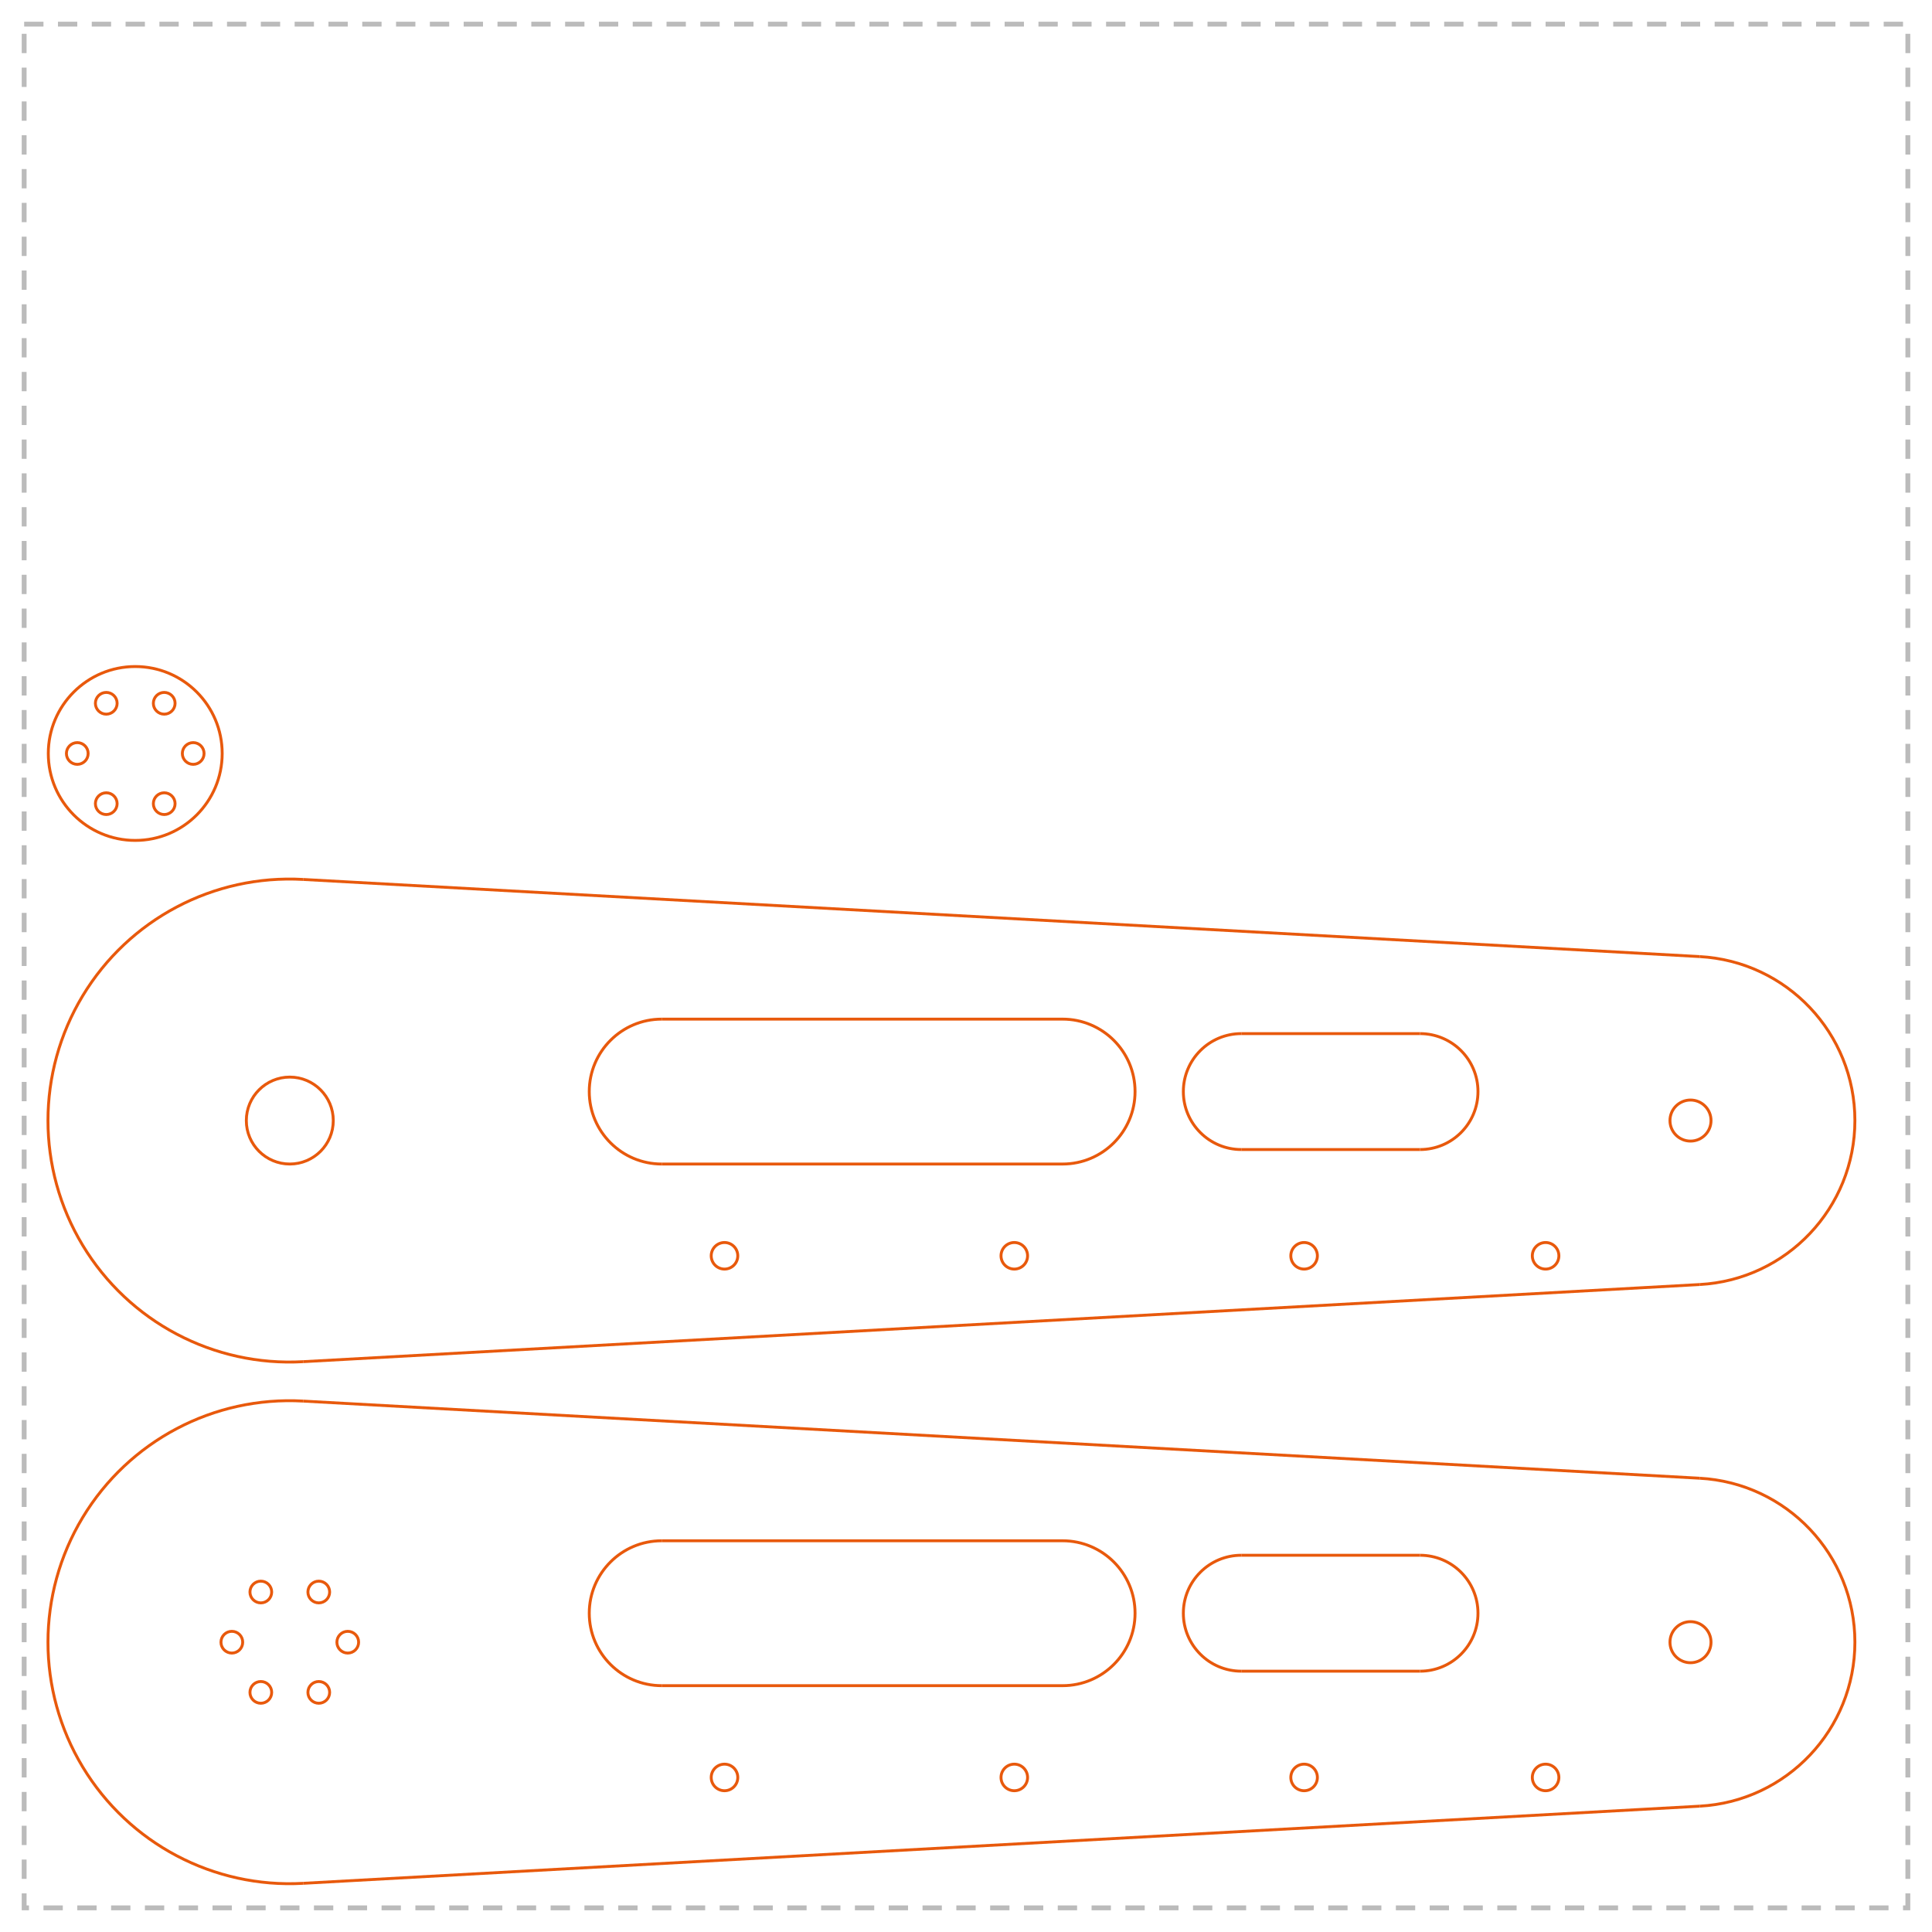
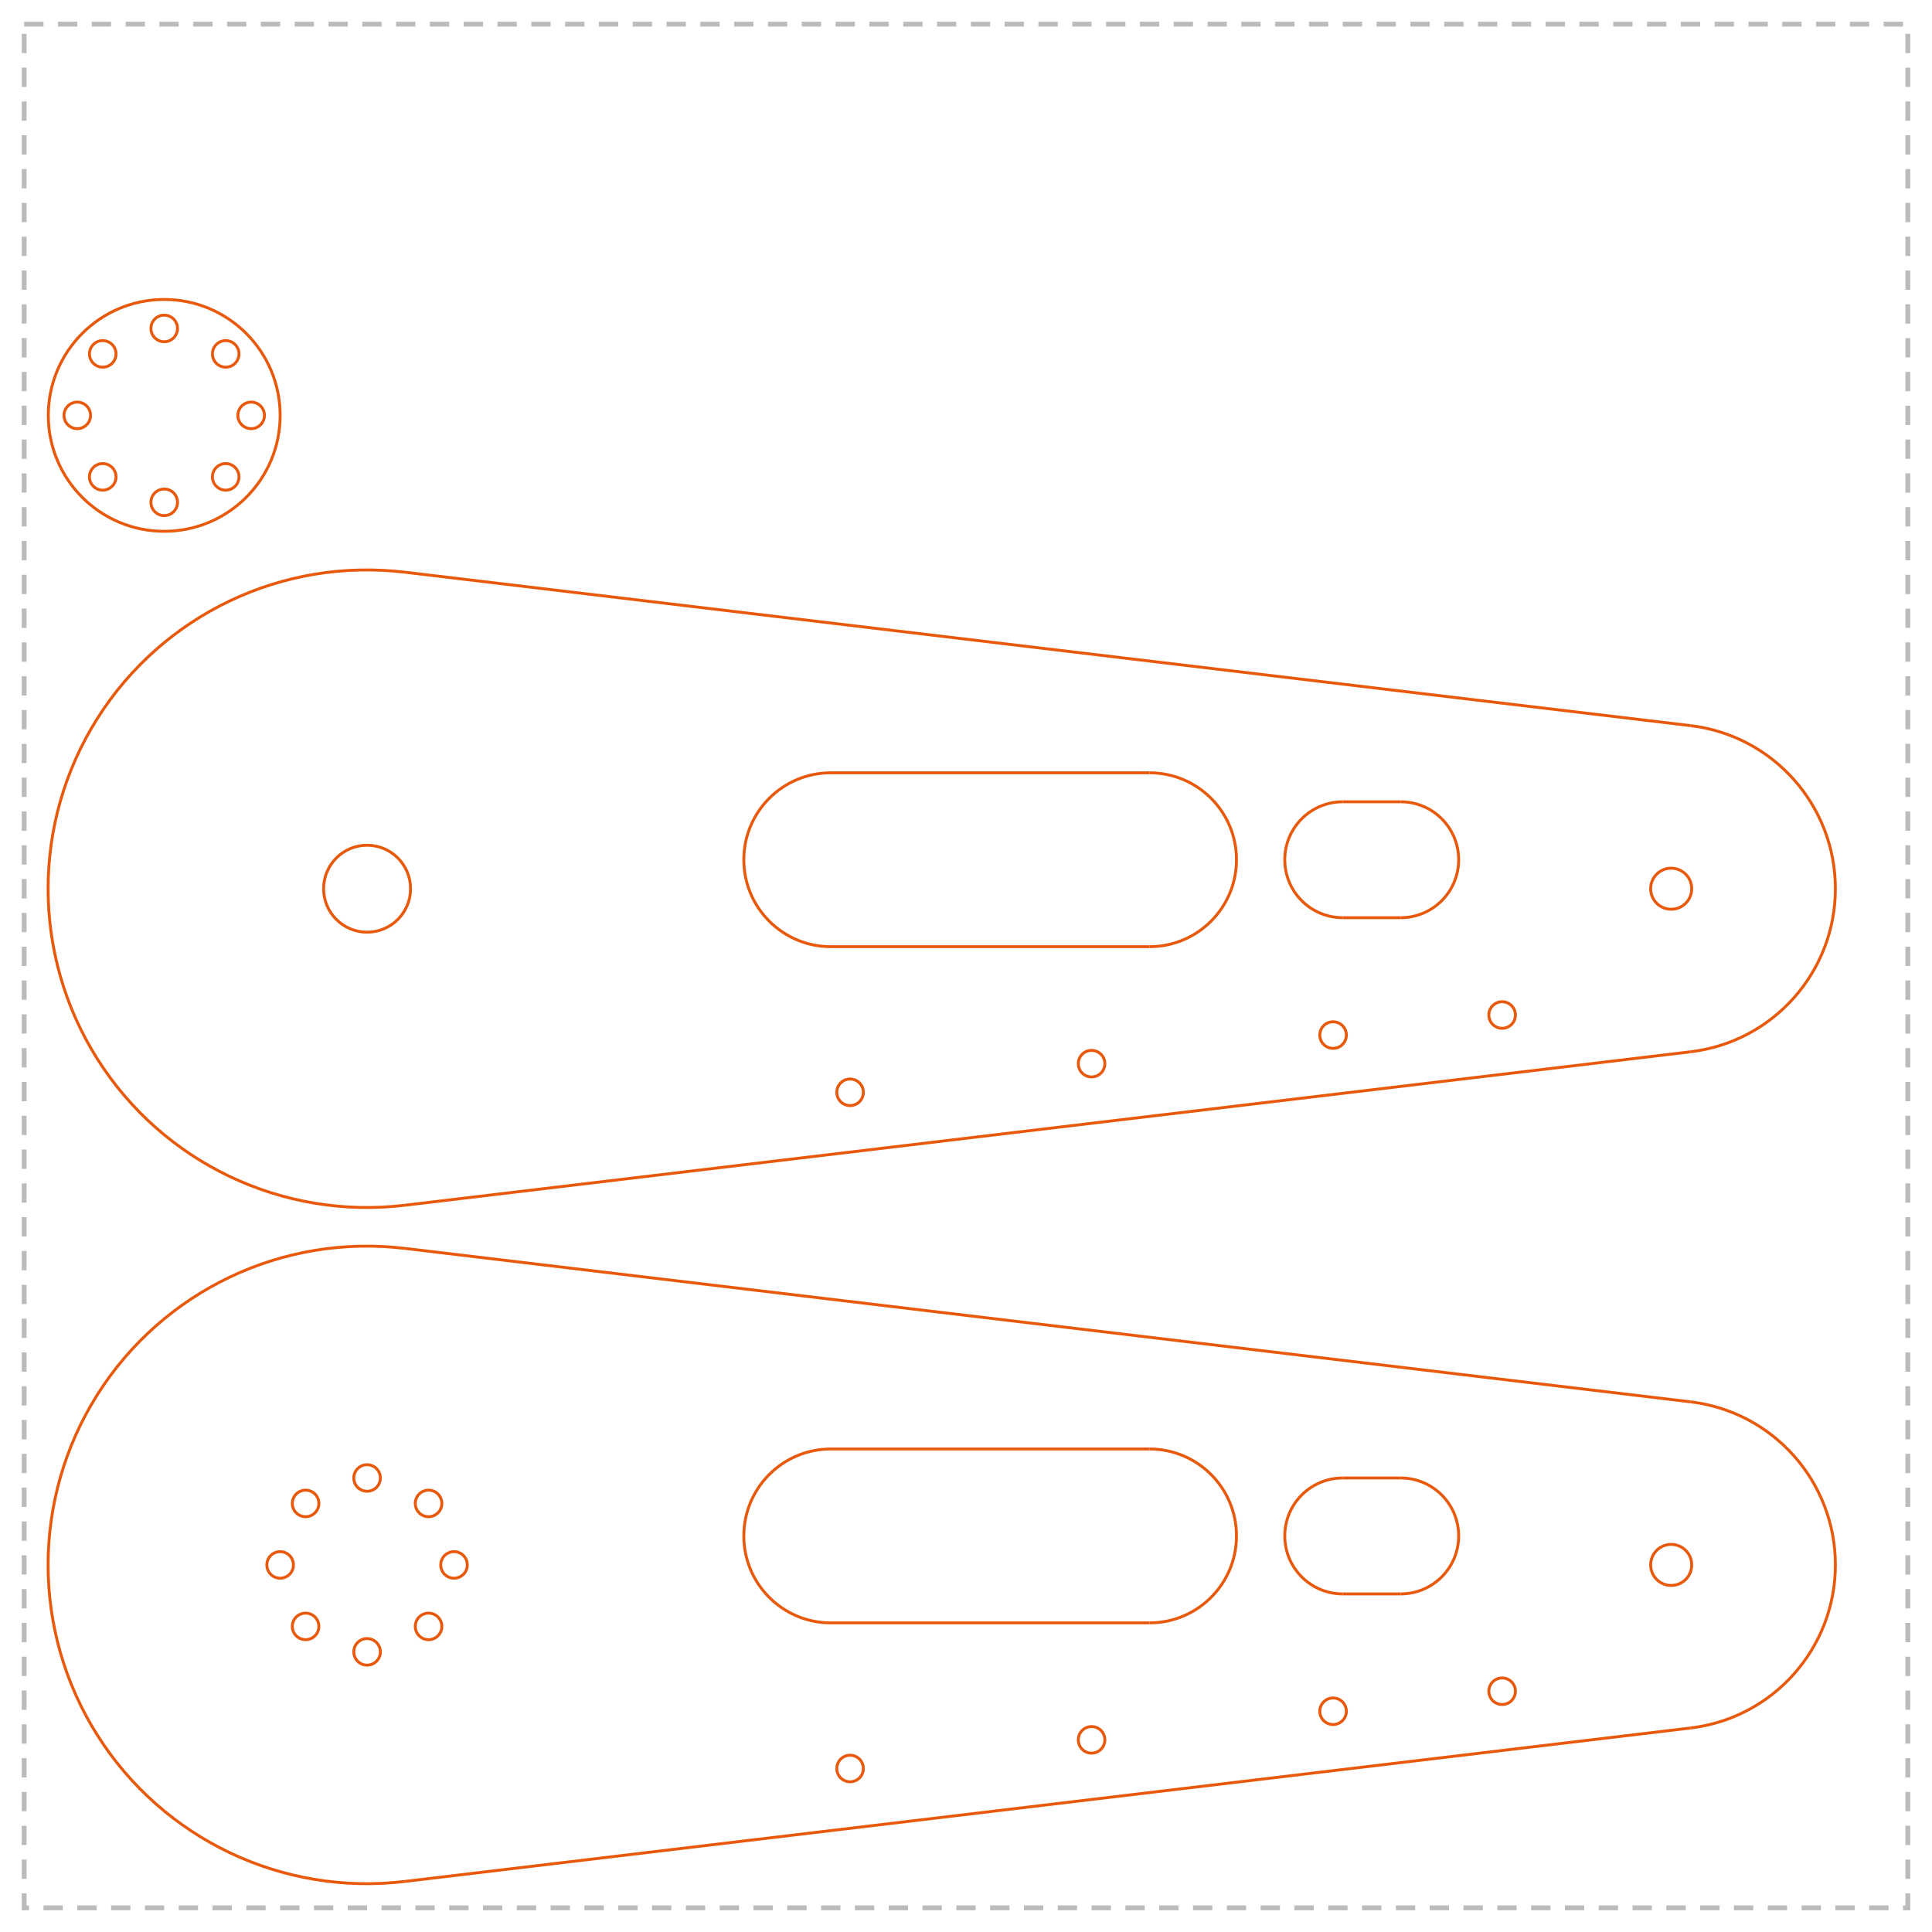
<svg xmlns="http://www.w3.org/2000/svg" viewBox="-5 -5 400 400" width="400mm" height="400mm">
  <rect x="0" y="0" width="390" height="390" fill="none" stroke="#bbb" stroke-dasharray="4 3" />
  <g fill="none" stroke="#e8590c" stroke-width="0.6">
-     <line x1="57.76" y1="285.08" x2="346.88" y2="301.05" />
-     <path d="M 346.88 301.05 A 34.00 34.00 0 0 1 346.88 368.95" />
-     <line x1="346.88" y1="368.95" x2="57.76" y2="384.92" />
-     <path d="M 57.76 384.92 A 50.00 50.00 0 1 1 57.76 285.08" />
-     <circle cx="67.00" cy="335.00" r="2.25" />
-     <circle cx="61.00" cy="324.61" r="2.25" />
-     <circle cx="49.00" cy="324.61" r="2.25" />
-     <circle cx="43.00" cy="335.00" r="2.25" />
-     <circle cx="49.00" cy="345.39" r="2.25" />
-     <circle cx="61.00" cy="345.39" r="2.25" />
-     <circle cx="345.00" cy="335.00" r="4.25" />
-     <circle cx="145.00" cy="363.00" r="2.75" />
-     <circle cx="205.00" cy="363.00" r="2.75" />
-     <circle cx="265.00" cy="363.00" r="2.75" />
-     <circle cx="315.00" cy="363.00" r="2.75" />
-     <line x1="132.00" y1="314.00" x2="215.00" y2="314.00" />
-     <path d="M 215.00 314.00 A 15.00 15.00 0 0 1 215.00 344.00" />
-     <line x1="215.00" y1="344.00" x2="132.00" y2="344.00" />
-     <path d="M 132.00 344.00 A 15.00 15.00 0 0 1 132.00 314.00" />
-     <line x1="252.00" y1="317.00" x2="289.00" y2="317.00" />
-     <path d="M 289.00 317.00 A 12.00 12.00 0 0 1 289.00 341.00" />
-     <line x1="289.00" y1="341.00" x2="252.00" y2="341.00" />
-     <path d="M 252.00 341.00 A 12.00 12.00 0 0 1 252.00 317.00" />
-     <line x1="57.76" y1="177.08" x2="346.88" y2="193.05" />
-     <path d="M 346.88 193.05 A 34.00 34.00 0 0 1 346.88 260.95" />
-     <line x1="346.88" y1="260.95" x2="57.76" y2="276.92" />
-     <path d="M 57.76 276.92 A 50.00 50.00 0 1 1 57.76 177.08" />
-     <circle cx="55.00" cy="227.00" r="9.00" />
-     <circle cx="345.00" cy="227.00" r="4.25" />
-     <circle cx="145.00" cy="255.00" r="2.75" />
-     <circle cx="205.00" cy="255.00" r="2.75" />
-     <circle cx="265.00" cy="255.00" r="2.75" />
-     <circle cx="315.00" cy="255.00" r="2.75" />
-     <line x1="132.00" y1="206.00" x2="215.00" y2="206.00" />
-     <path d="M 215.00 206.00 A 15.00 15.00 0 0 1 215.00 236.00" />
-     <line x1="215.00" y1="236.00" x2="132.00" y2="236.00" />
-     <path d="M 132.00 236.00 A 15.00 15.00 0 0 1 132.00 206.00" />
-     <line x1="252.00" y1="209.00" x2="289.00" y2="209.00" />
-     <path d="M 289.00 209.00 A 12.00 12.00 0 0 1 289.00 233.00" />
-     <line x1="289.00" y1="233.00" x2="252.00" y2="233.00" />
-     <path d="M 252.00 233.00 A 12.00 12.00 0 0 1 252.00 209.00" />
-     <circle cx="23.00" cy="151.00" r="18.00" />
-     <circle cx="35.00" cy="151.00" r="2.25" />
-     <circle cx="29.00" cy="140.61" r="2.25" />
-     <circle cx="17.00" cy="140.61" r="2.25" />
-     <circle cx="11.00" cy="151.00" r="2.25" />
-     <circle cx="17.00" cy="161.39" r="2.25" />
-     <circle cx="29.00" cy="161.39" r="2.25" />
+     <line x1="78.82" y1="253.47" x2="345.03" y2="285.24" />
+     <path d="M 345.03 285.24 A 34.00 34.00 0 0 1 345.03 352.76" />
+     <line x1="345.03" y1="352.76" x2="78.82" y2="384.53" />
+     <path d="M 78.82 384.53 A 66.00 66.00 0 1 1 78.82 253.47" />
+     <circle cx="89.00" cy="319.00" r="2.75" />
+     <circle cx="83.73" cy="306.27" r="2.75" />
+     <circle cx="71.00" cy="301.00" r="2.75" />
+     <circle cx="58.27" cy="306.27" r="2.75" />
+     <circle cx="53.00" cy="319.00" r="2.75" />
+     <circle cx="58.27" cy="331.73" r="2.75" />
+     <circle cx="71.00" cy="337.00" r="2.75" />
+     <circle cx="83.73" cy="331.73" r="2.75" />
+     <circle cx="341.00" cy="319.00" r="4.25" />
+     <circle cx="171.00" cy="361.15" r="2.75" />
+     <circle cx="221.00" cy="355.22" r="2.75" />
+     <circle cx="271.00" cy="349.30" r="2.75" />
+     <circle cx="306.00" cy="345.15" r="2.75" />
+     <line x1="167.00" y1="295.00" x2="233.00" y2="295.00" />
+     <path d="M 233.00 295.00 A 18.00 18.00 0 0 1 233.00 331.00" />
+     <line x1="233.00" y1="331.00" x2="167.00" y2="331.00" />
+     <path d="M 167.00 331.00 A 18.00 18.00 0 0 1 167.00 295.00" />
+     <line x1="273.00" y1="301.00" x2="285.00" y2="301.00" />
+     <path d="M 285.00 301.00 A 12.00 12.00 0 0 1 285.00 325.00" />
+     <line x1="285.00" y1="325.00" x2="273.00" y2="325.00" />
+     <path d="M 273.00 325.00 A 12.00 12.00 0 0 1 273.00 301.00" />
+     <line x1="78.82" y1="113.47" x2="345.03" y2="145.24" />
+     <path d="M 345.03 145.24 A 34.00 34.00 0 0 1 345.03 212.76" />
+     <line x1="345.03" y1="212.76" x2="78.82" y2="244.53" />
+     <path d="M 78.82 244.53 A 66.00 66.00 0 1 1 78.82 113.47" />
+     <circle cx="71.00" cy="179.00" r="9.00" />
+     <circle cx="341.00" cy="179.00" r="4.25" />
+     <circle cx="171.00" cy="221.15" r="2.75" />
+     <circle cx="221.00" cy="215.22" r="2.75" />
+     <circle cx="271.00" cy="209.30" r="2.75" />
+     <circle cx="306.00" cy="205.15" r="2.75" />
+     <line x1="167.00" y1="155.00" x2="233.00" y2="155.00" />
+     <path d="M 233.00 155.00 A 18.00 18.00 0 0 1 233.00 191.00" />
+     <line x1="233.00" y1="191.00" x2="167.00" y2="191.00" />
+     <path d="M 167.00 191.00 A 18.00 18.00 0 0 1 167.00 155.00" />
+     <line x1="273.00" y1="161.00" x2="285.00" y2="161.00" />
+     <path d="M 285.00 161.00 A 12.00 12.00 0 0 1 285.00 185.00" />
+     <line x1="285.00" y1="185.00" x2="273.00" y2="185.00" />
+     <path d="M 273.00 185.00 A 12.00 12.00 0 0 1 273.00 161.00" />
+     <circle cx="29.00" cy="81.00" r="24.00" />
+     <circle cx="47.00" cy="81.00" r="2.75" />
+     <circle cx="41.73" cy="68.27" r="2.75" />
+     <circle cx="29.00" cy="63.00" r="2.75" />
+     <circle cx="16.27" cy="68.27" r="2.75" />
+     <circle cx="11.00" cy="81.00" r="2.75" />
+     <circle cx="16.27" cy="93.73" r="2.75" />
+     <circle cx="29.00" cy="99.00" r="2.75" />
+     <circle cx="41.73" cy="93.73" r="2.75" />
  </g>
</svg>
